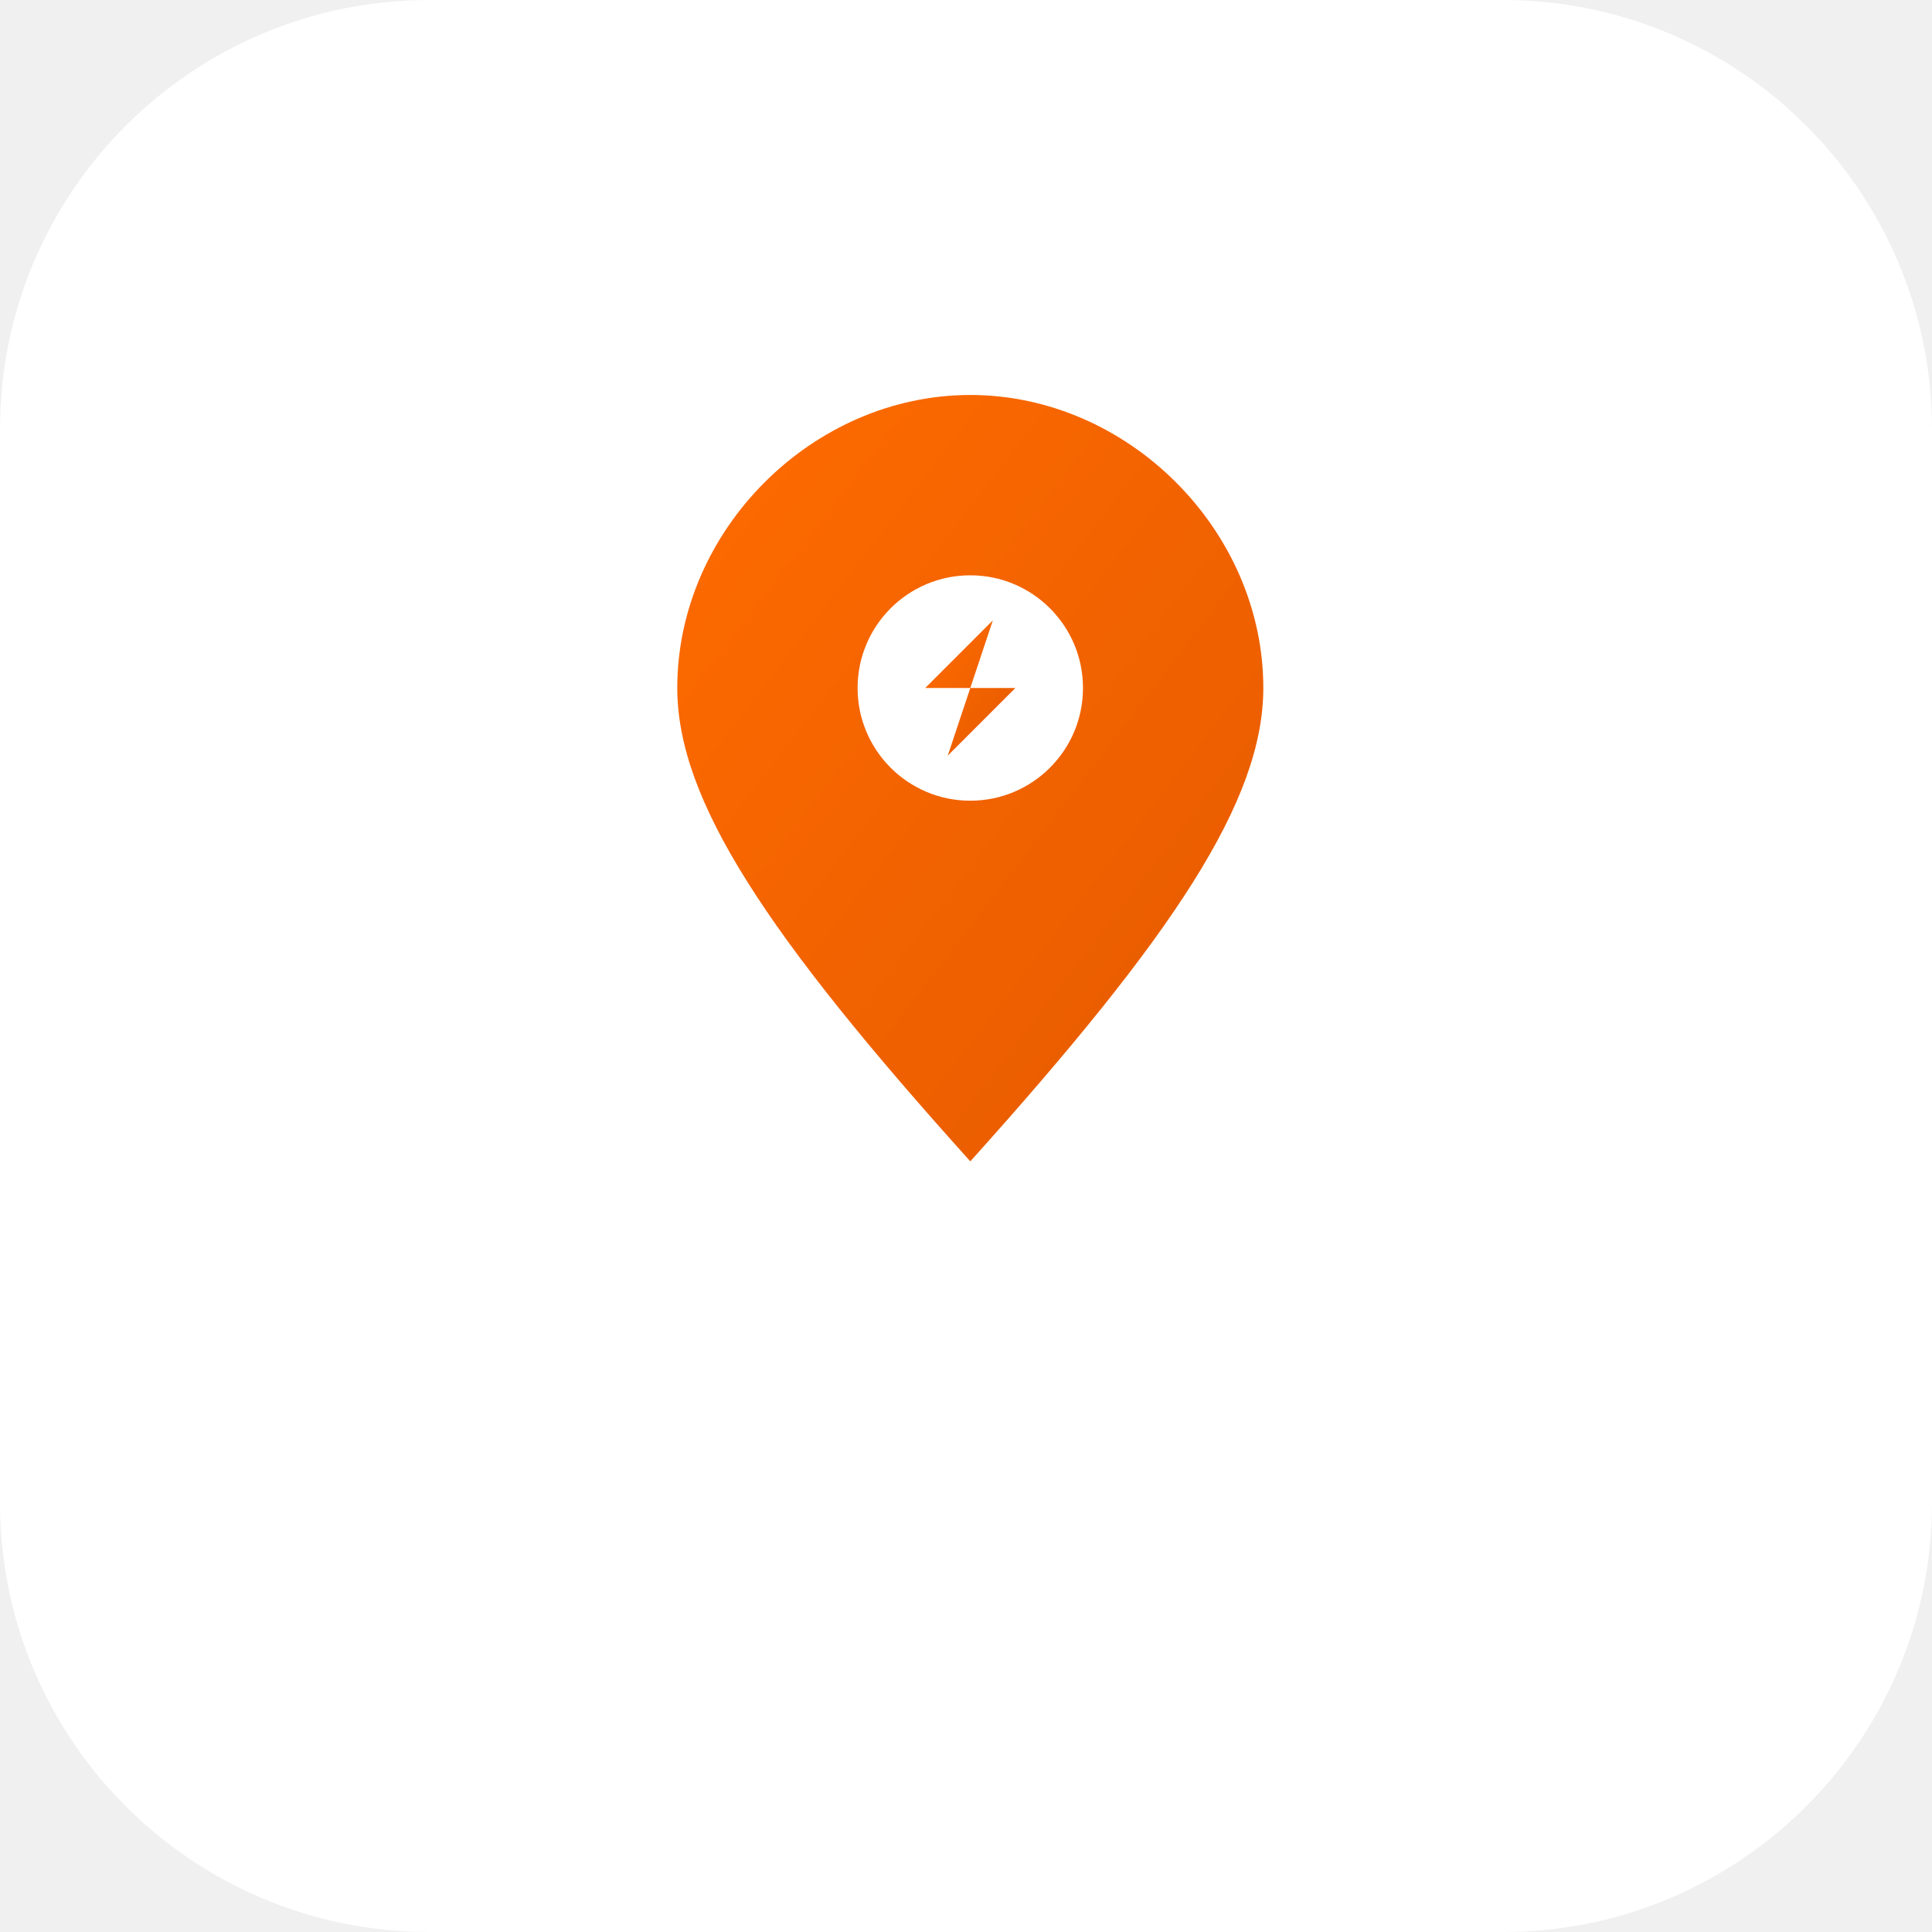
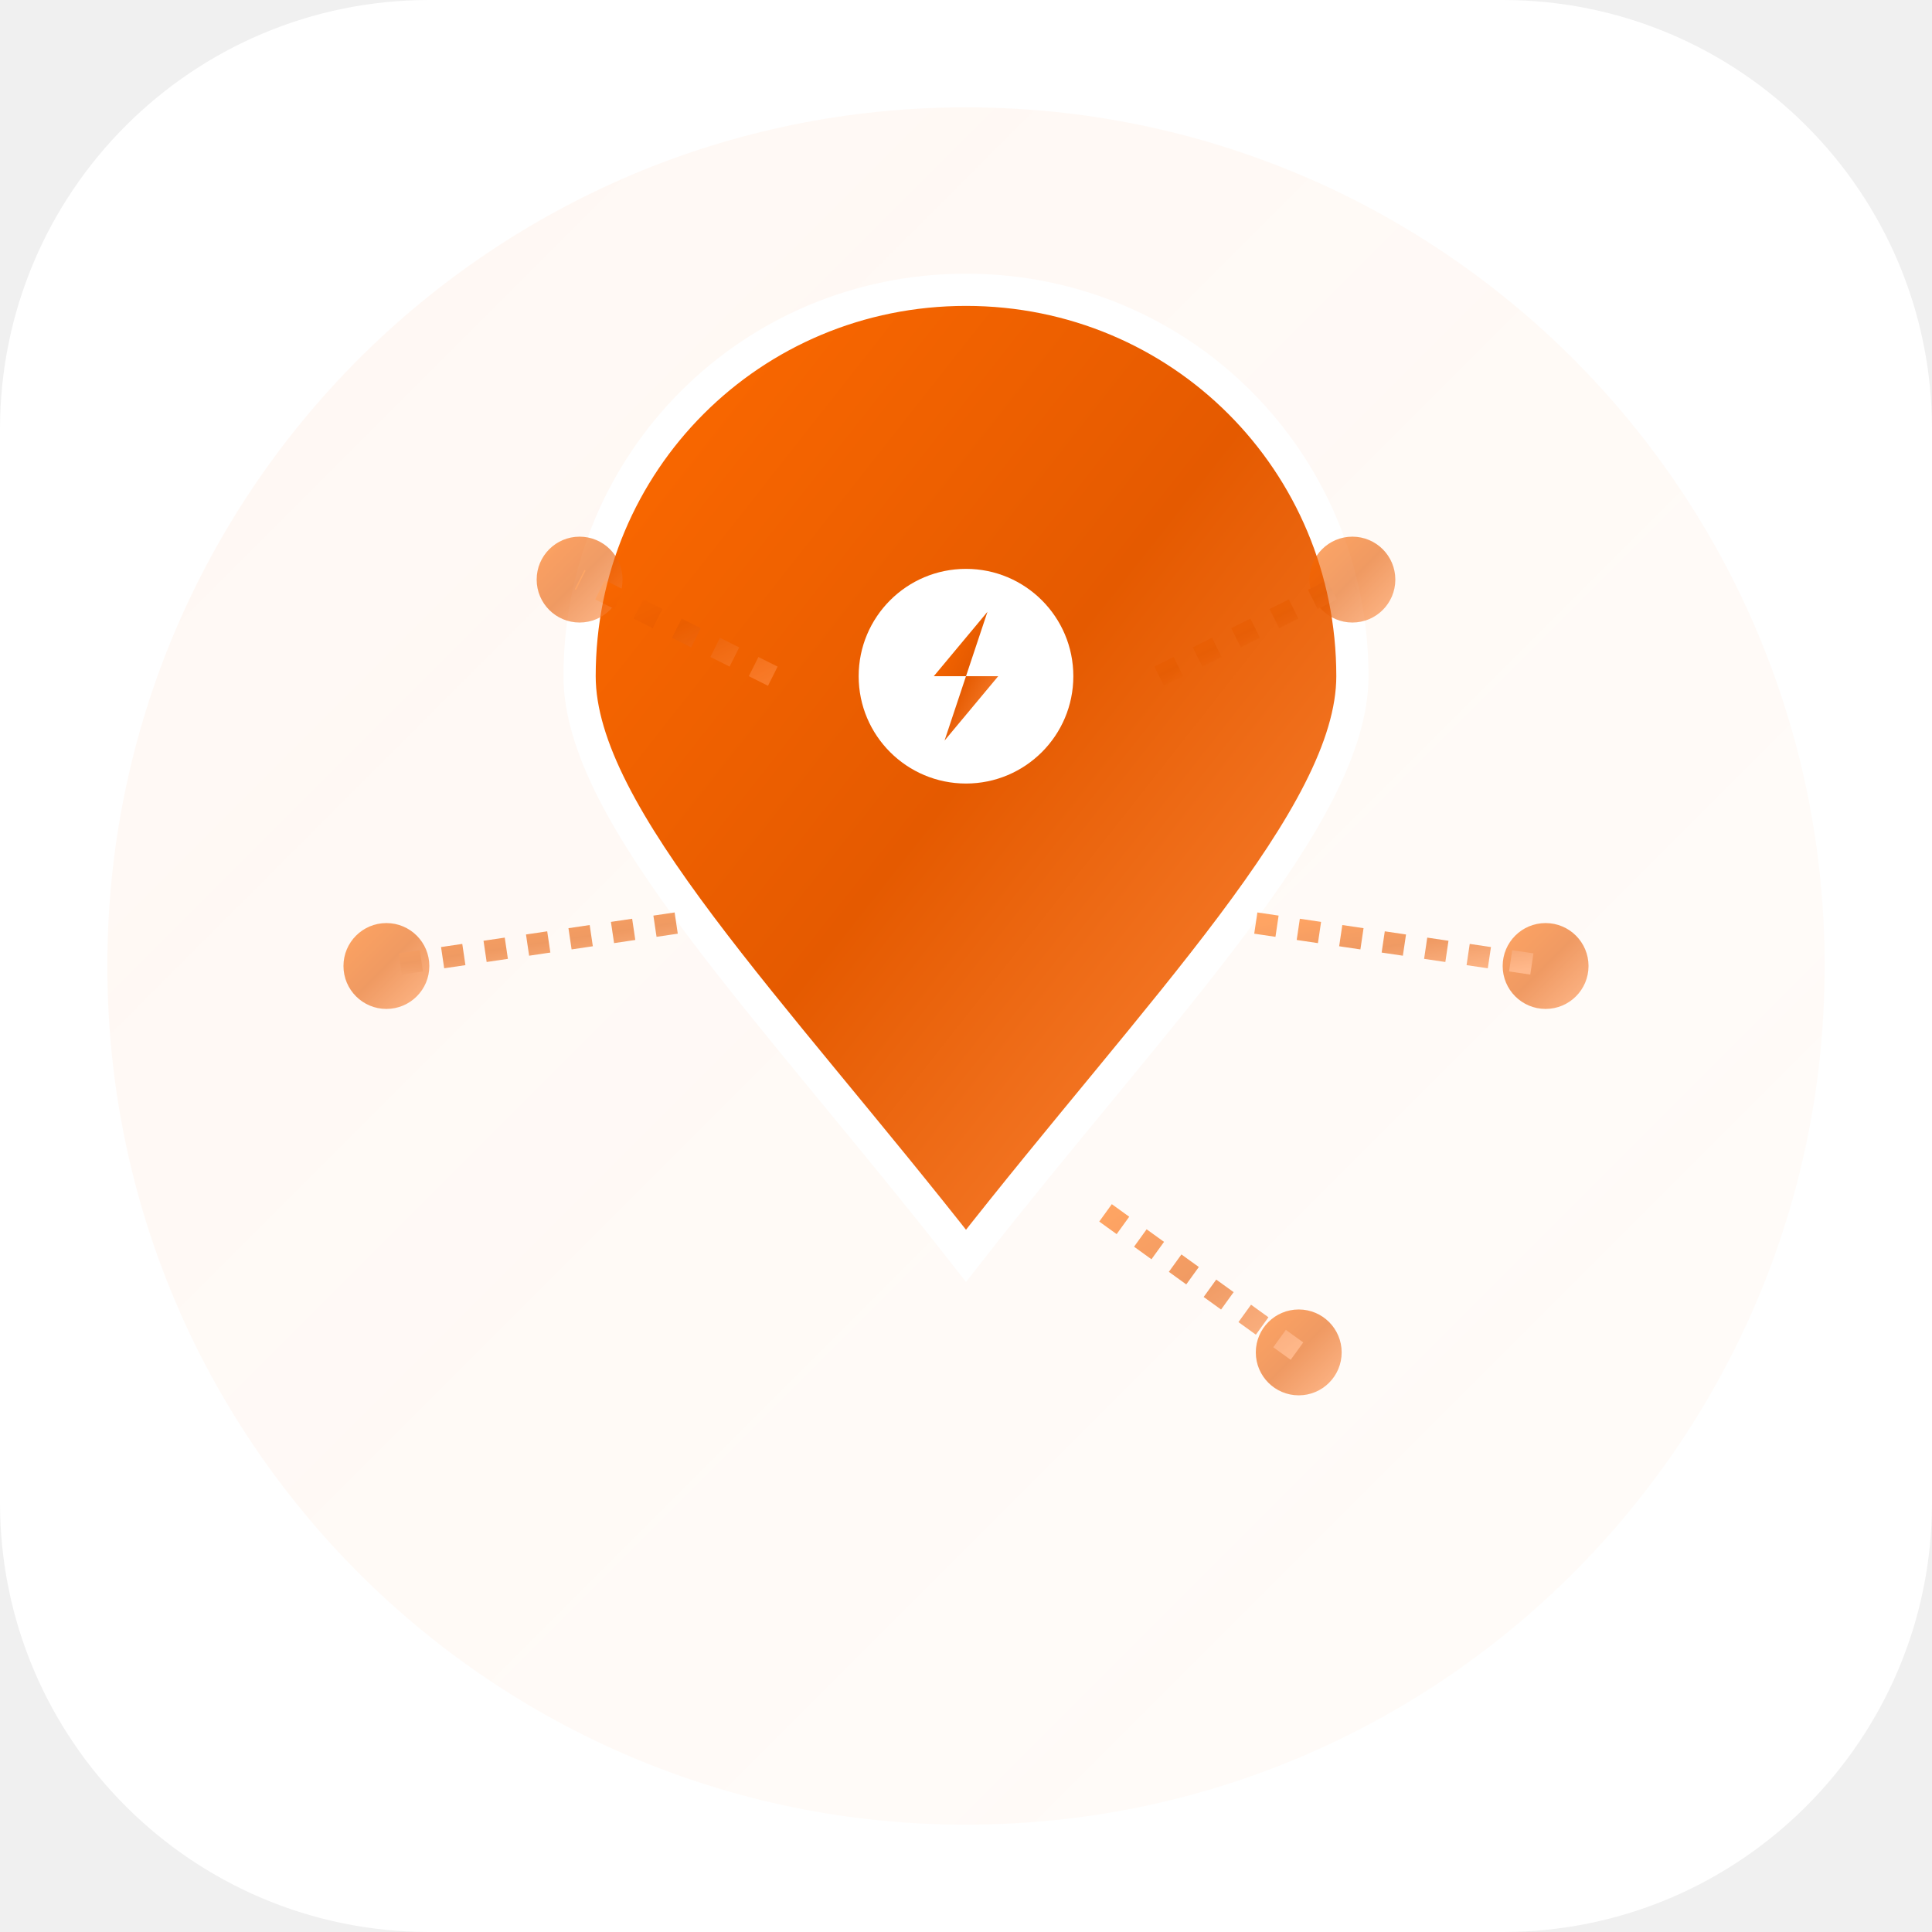
<svg xmlns="http://www.w3.org/2000/svg" viewBox="0 0 180 180" fill="none">
  <defs>
    <linearGradient id="iconGradient" x1="0%" y1="0%" x2="100%" y2="100%">
      <stop offset="0%" style="stop-color:#FF6B00;stop-opacity:1" />
-       <stop offset="100%" style="stop-color:#E55A00;stop-opacity:1" />
+       <stop offset="50%" style="stop-color:#E55A00;stop-opacity:1" />
+       <stop offset="100%" style="stop-color:#FF8C42;stop-opacity:1" />
+     </linearGradient>
+     <linearGradient id="lightGradient" x1="0%" y1="0%" x2="100%" y2="100%">
+       <stop offset="0%" style="stop-color:#FF8C42;stop-opacity:0.3" />
+       <stop offset="100%" style="stop-color:#FF6B00;stop-opacity:0.1" />
    </linearGradient>
  </defs>
  <rect width="180" height="180" rx="40" fill="white" />
-   <g transform="translate(40, 20) scale(2.1)">
-     <path d="M 24,8 C 17,8 11,14 11,21 C 11,26 15,32 24,42 C 33,32 37,26 37,21 C 37,14 31,8 24,8 Z" fill="url(#iconGradient)" />
-     <circle cx="24" cy="21" r="5" fill="#FFFFFF" />
-     <path d="M 25,18 L 22,21 L 24,21 L 23,24 L 26,21 L 24,21 Z" fill="url(#iconGradient)" />
+   <circle cx="90" cy="90" r="80" fill="url(#lightGradient)" opacity="0.2" />
+   <g transform="translate(90, 63)">
+     <path d="M 0,-36 C -20,-36 -36,-20 -36,0 C -36,13 -18,31 0,54 C 18,31 36,13 36,0 C 36,-20 20,-36 0,-36 Z" fill="url(#iconGradient)" stroke="#FFFFFF" stroke-width="3" />
+     <circle cx="0" cy="0" r="10" fill="#FFFFFF" />
+     <path d="M 2,-6 L -3,0 L 0,0 L -2,6 L 3,0 L 0,0 Z" fill="url(#iconGradient)" />
+   </g>
+   <g opacity="0.6">
+     <circle cx="126" cy="54" r="4" fill="url(#iconGradient)" />
+     <line x1="108" y1="63" x2="126" y2="54" stroke="url(#iconGradient)" stroke-width="2" stroke-dasharray="2,2" />
+     <circle cx="144" cy="90" r="4" fill="url(#iconGradient)" />
+     <line x1="117" y1="86" x2="144" y2="90" stroke="url(#iconGradient)" stroke-width="2" stroke-dasharray="2,2" />
+     <circle cx="121" cy="126" r="4" fill="url(#iconGradient)" />
+     <line x1="103" y1="113" x2="121" y2="126" stroke="url(#iconGradient)" stroke-width="2" stroke-dasharray="2,2" />
+     <circle cx="36" cy="90" r="4" fill="url(#iconGradient)" />
+     <line x1="63" y1="86" x2="36" y2="90" stroke="url(#iconGradient)" stroke-width="2" stroke-dasharray="2,2" />
+     <circle cx="54" cy="54" r="4" fill="url(#iconGradient)" />
+     <line x1="72" y1="63" x2="54" y2="54" stroke="url(#iconGradient)" stroke-width="2" stroke-dasharray="2,2" />
  </g>
</svg>
